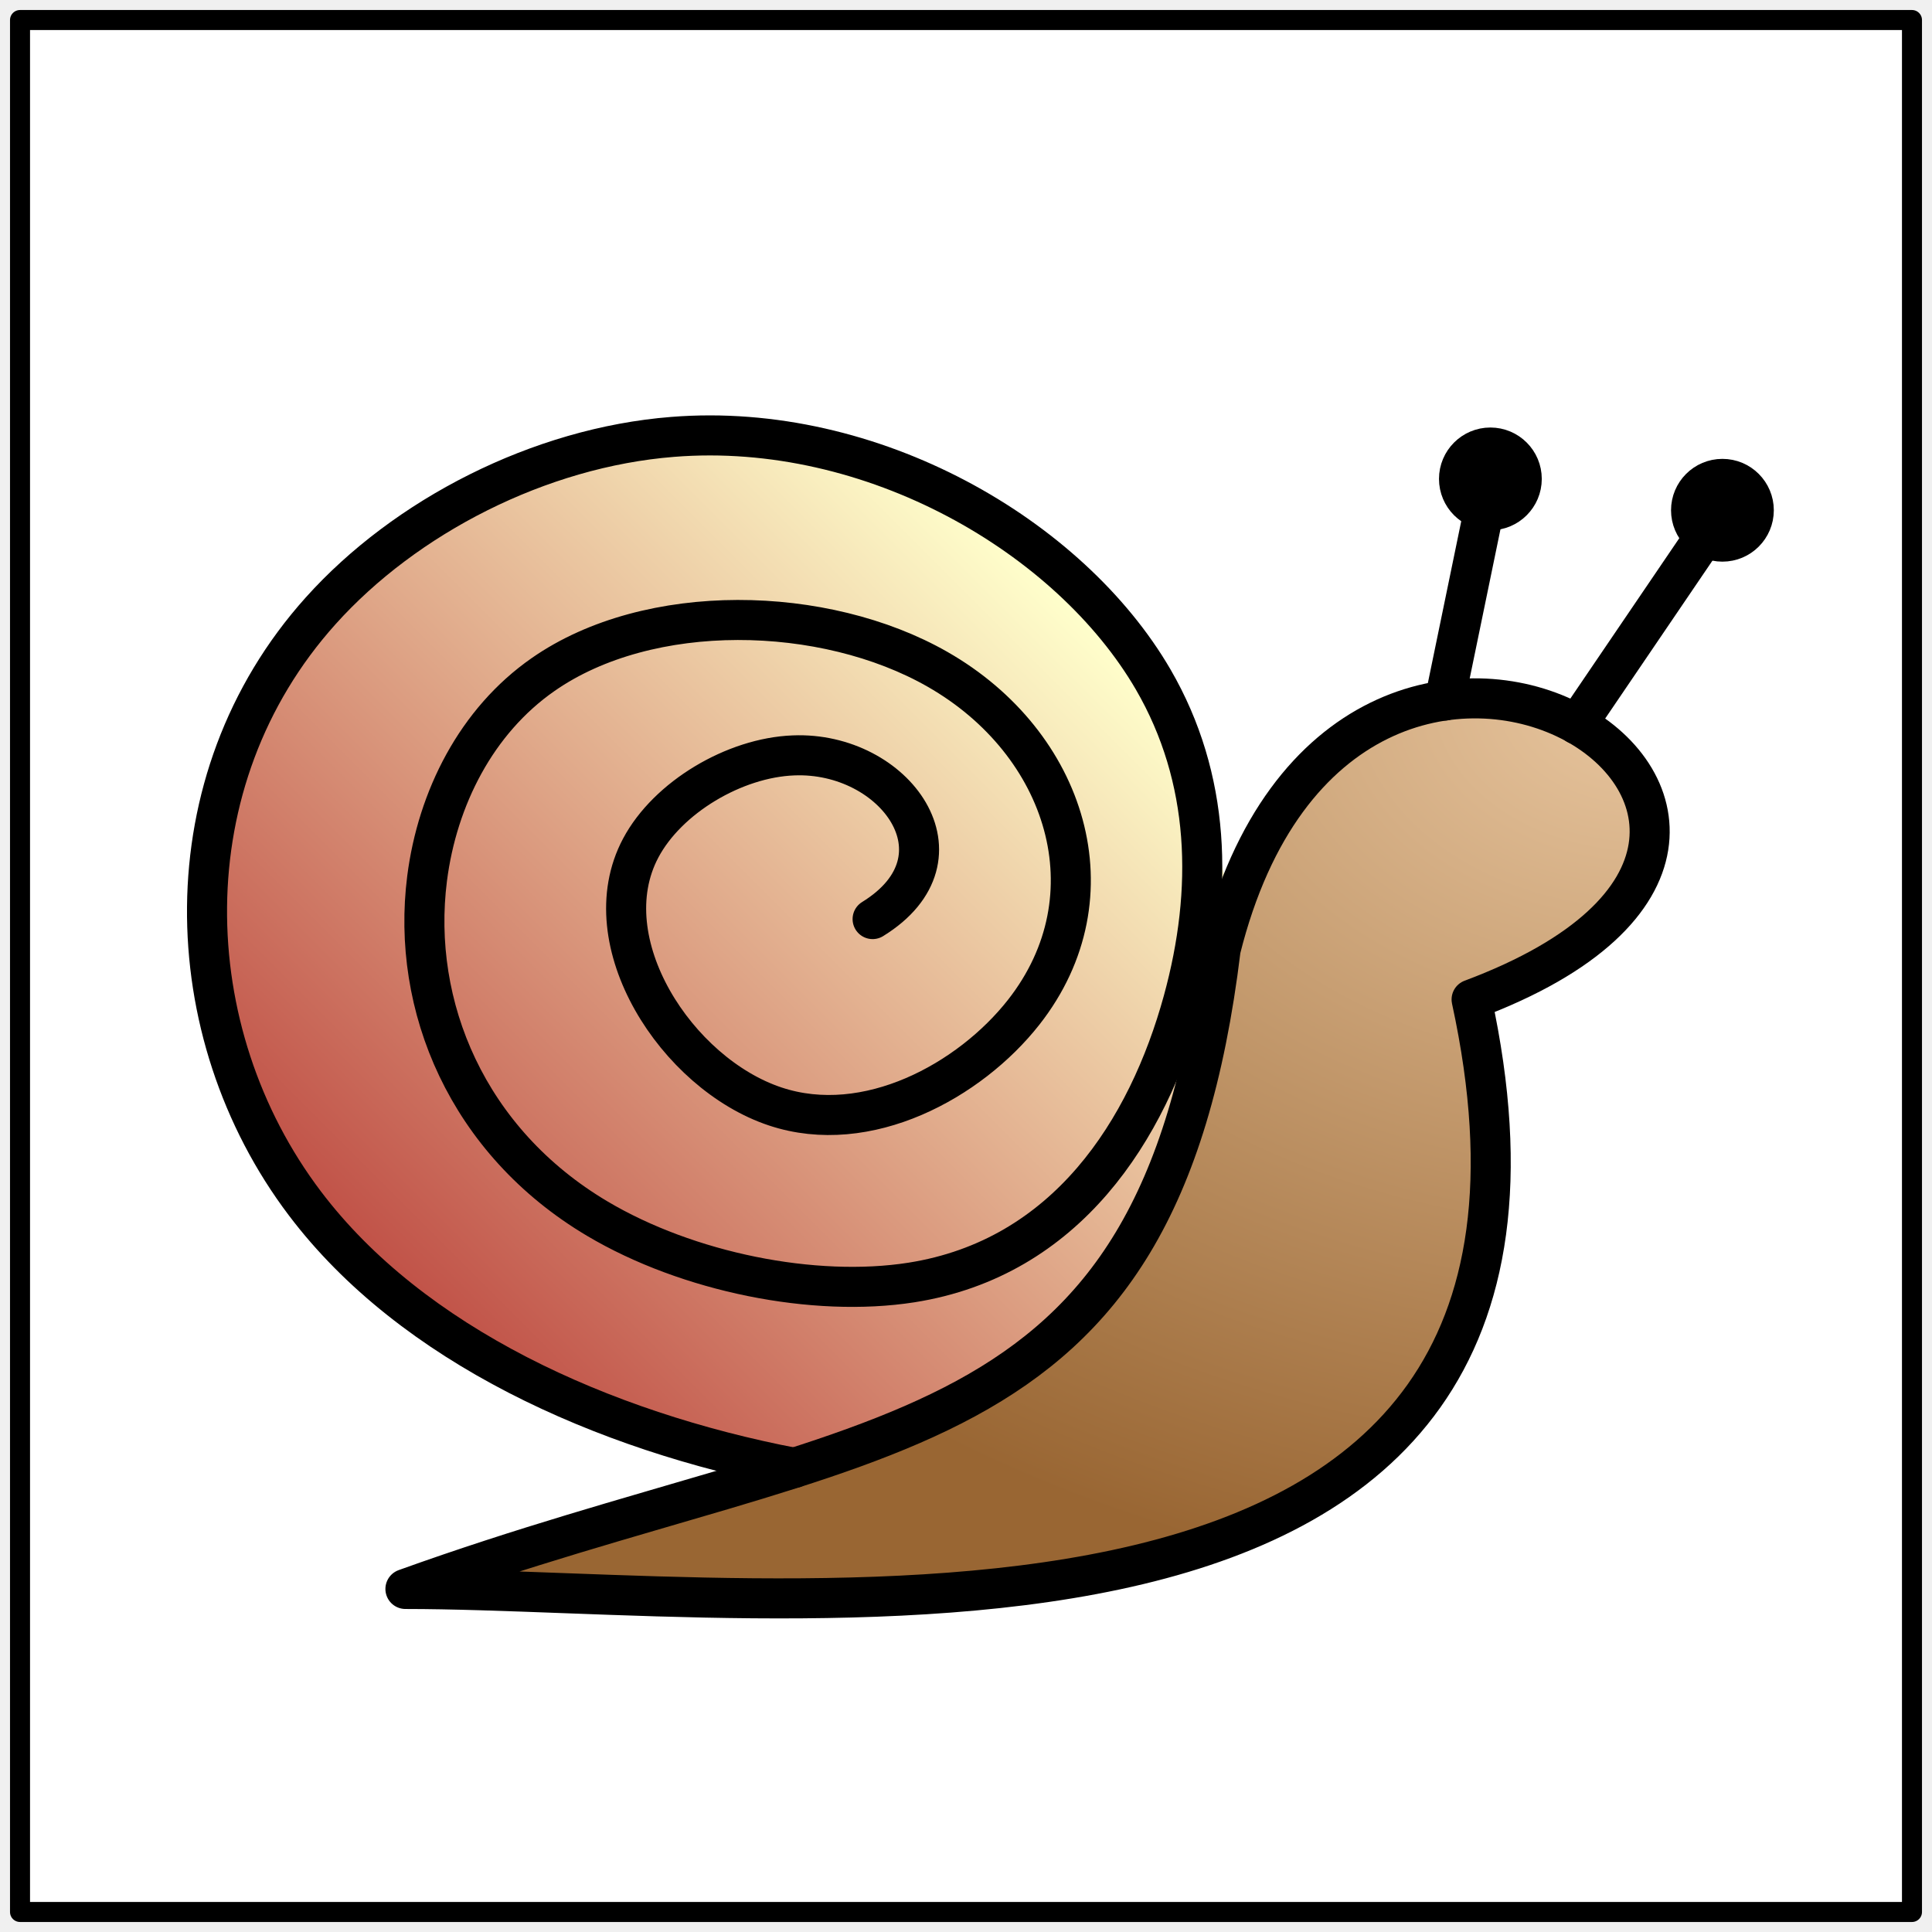
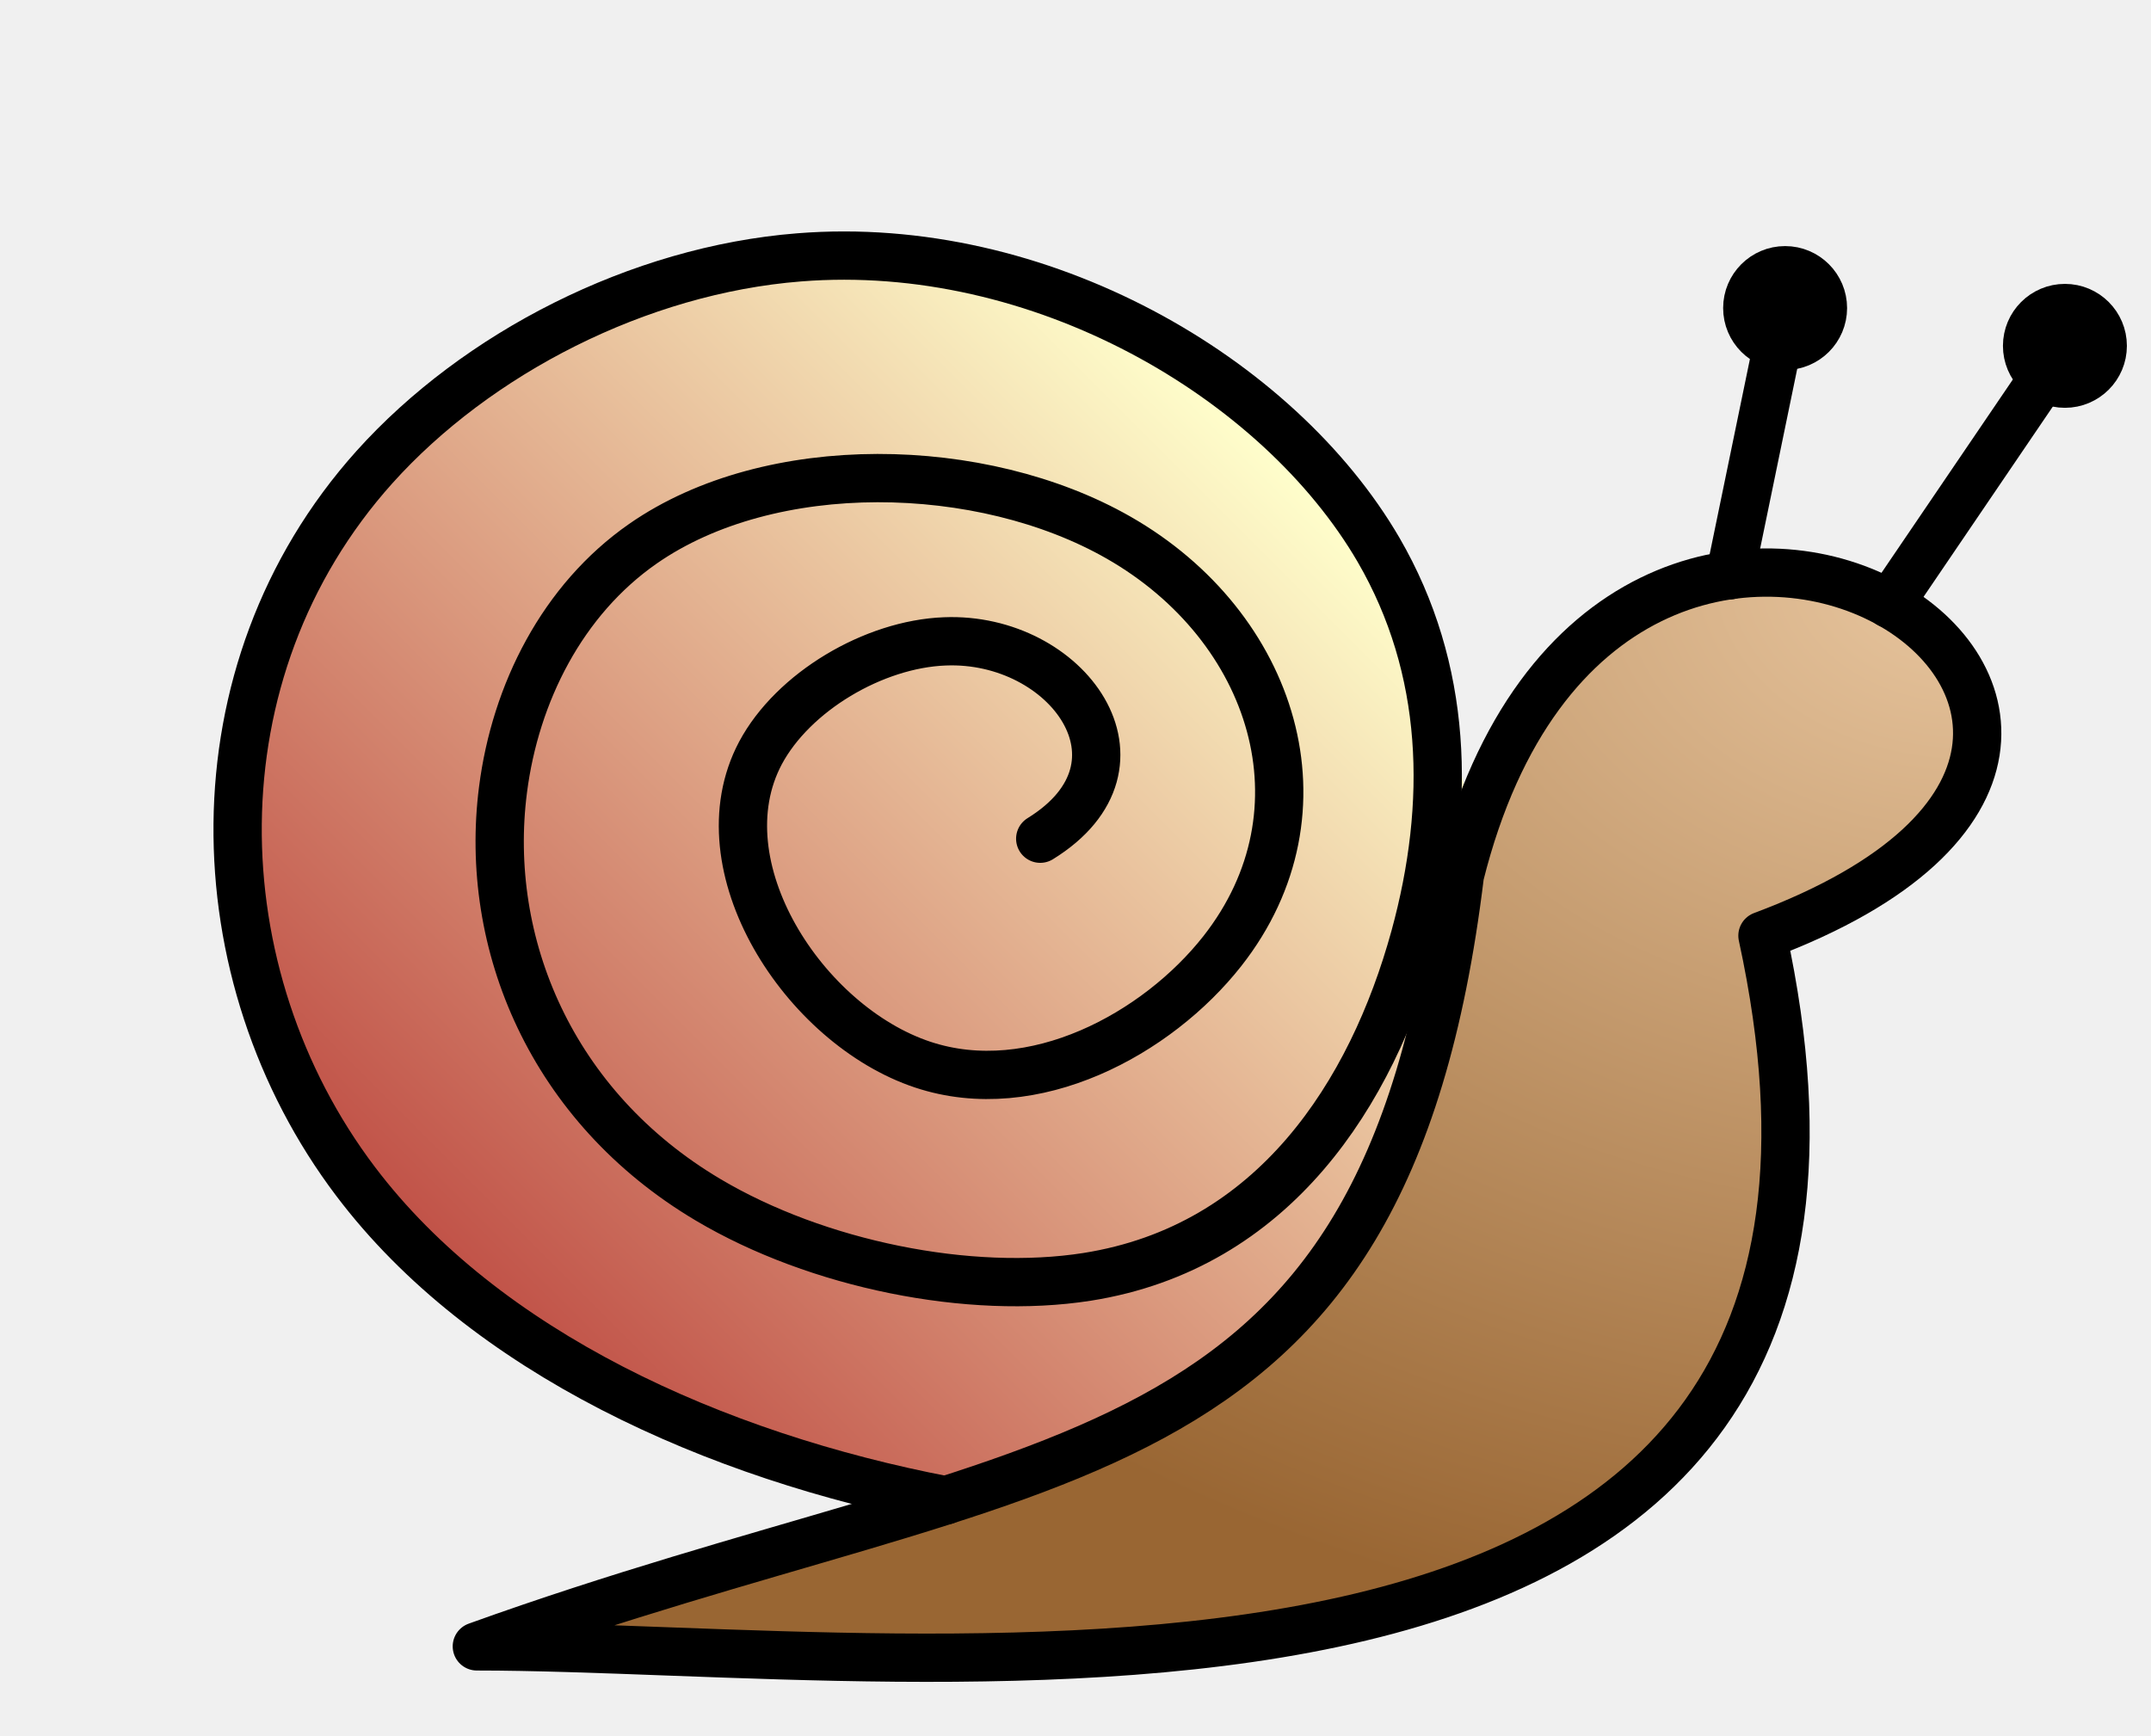
- <svg xmlns="http://www.w3.org/2000/svg" xmlns:ns1="http://schemas.microsoft.com/visio/2003/SVGExtensions/" width="2.01in" height="2.01in" viewBox="0 0 144.732 144.732" xml:space="preserve" color-interpolation-filters="sRGB" class="st6">
+ <svg xmlns="http://www.w3.org/2000/svg" xmlns:ns1="http://schemas.microsoft.com/visio/2003/SVGExtensions/" width="1.856in" height="1.498in" viewBox="0 0 133.632 107.85" xml:space="preserve" color-interpolation-filters="sRGB" class="st5">
  <ns1:documentProperties ns1:langID="1033" ns1:metric="true" ns1:viewMarkup="false" />
  <style type="text/css">
	
- 		.st1 {fill:#ffffff;stroke:#000000;stroke-linecap:round;stroke-linejoin:round;stroke-width:1.5}
- 		.st2 {fill:url(#grad28-6);stroke:none;stroke-linecap:round;stroke-linejoin:round;stroke-width:0.24}
- 		.st3 {fill:url(#grad37-10);stroke:#000000;stroke-linecap:round;stroke-linejoin:round;stroke-width:3}
- 		.st4 {stroke:#000000;stroke-linecap:round;stroke-linejoin:round;stroke-width:3}
- 		.st5 {fill:#000000;stroke:#000000;stroke-linecap:round;stroke-linejoin:round;stroke-width:3}
- 		.st6 {fill:none;fill-rule:evenodd;font-size:12;overflow:visible;stroke-linecap:square;stroke-miterlimit:3}
+ 		.st1 {fill:url(#grad28-4);stroke:none;stroke-linecap:round;stroke-linejoin:round;stroke-width:0.24}
+ 		.st2 {fill:url(#grad37-8);stroke:#000000;stroke-linecap:round;stroke-linejoin:round;stroke-width:3}
+ 		.st3 {stroke:#000000;stroke-linecap:round;stroke-linejoin:round;stroke-width:3}
+ 		.st4 {fill:#000000;stroke:#000000;stroke-linecap:round;stroke-linejoin:round;stroke-width:3}
+ 		.st5 {fill:none;fill-rule:evenodd;font-size:12;overflow:visible;stroke-linecap:square;stroke-miterlimit:3}
	
	</style>
  <defs id="Patterns_And_Gradients">
-     <linearGradient id="grad28-6" ns1:fillPattern="28" ns1:foreground="#ffffcc" ns1:background="#c05046" x1="0" y1="0" x2="0" y2="1">
+     <linearGradient id="grad28-4" ns1:fillPattern="28" ns1:foreground="#ffffcc" ns1:background="#c05046" x1="0" y1="0" x2="0" y2="1">
      <stop offset="0" style="stop-color:#ffffcc;stop-opacity:1" />
      <stop offset="1" style="stop-color:#c05046;stop-opacity:1" />
    </linearGradient>
-     <radialGradient id="grad37-10" ns1:fillPattern="37" ns1:foreground="#e8c69f" ns1:background="#996633" cx="1" cy="0" r="1">
+     <radialGradient id="grad37-8" ns1:fillPattern="37" ns1:foreground="#e8c69f" ns1:background="#996633" cx="1" cy="0" r="1">
      <stop offset="0" style="stop-color:#e8c69f;stop-opacity:1" />
      <stop offset="1" style="stop-color:#996633;stop-opacity:1" />
    </radialGradient>
  </defs>
  <g ns1:mID="0" ns1:index="1" ns1:groupContext="foregroundPage">
    <ns1:pageProperties ns1:drawingScale="0.0393701" ns1:pageScale="0.0393701" ns1:drawingUnits="24" ns1:shadowOffsetX="8.50394" ns1:shadowOffsetY="-8.50394" />
-     <g id="shape2-1" ns1:mID="2" ns1:groupContext="shape" transform="translate(1.5,-1.5)">
+     <g id="shape3-1" ns1:mID="3" ns1:groupContext="shape" transform="translate(76.527,-25.1299) rotate(45.2)">
      <ns1:userDefs>
        <ns1:ud ns1:nameU="visVersion" ns1:val="VT0(14):26" />
      </ns1:userDefs>
-       <rect x="0" y="3" width="141.732" height="141.732" class="st1" />
+       <path d="M0 71.76 A40.155 36.093 0 0 1 80.31 71.76 A40.155 36.093 0 0 1 0 71.76 Z" class="st1" />
    </g>
-     <g id="shape3-3" ns1:mID="3" ns1:groupContext="shape" transform="translate(103.446,-34.3781) rotate(45.2)">
+     <g id="shape4-5" ns1:mID="4" ns1:groupContext="shape" transform="translate(29.6241,-4.88397)">
+       <path d="M0 107.18 C28.19 107.18 91.61 117.04 79.87 63.02 C115.1 49.86 70.47 21.67 61.07 59.26 C56.38 97.78 35.24 94.49        0 107.18 Z" class="st2" />
+     </g>
+     <g id="shape5-9" ns1:mID="5" ns1:groupContext="shape" transform="translate(216.527,40.9231) rotate(101.653)">
+       <path d="M0 107.85 L16.95 107.85" class="st3" />
+     </g>
+     <g id="shape6-12" ns1:mID="6" ns1:groupContext="shape" transform="translate(108.551,-86.3622)">
      <ns1:userDefs>
        <ns1:ud ns1:nameU="visVersion" ns1:val="VT0(14):26" />
      </ns1:userDefs>
-       <path d="M0 108.64 A40.155 36.093 0 0 1 80.31 108.64 A40.155 36.093 0 0 1 0 108.64 Z" class="st2" />
+       <path d="M0 105.5 A2.349 2.349 0 0 1 4.7 105.5 A2.349 2.349 0 1 1 0 105.5 Z" class="st4" />
    </g>
-     <g id="shape4-7" ns1:mID="4" ns1:groupContext="shape" transform="translate(30.3721,-25.026)">
-       <path d="M0 144.06 C28.19 144.06 91.61 153.93 79.87 99.9 C115.1 86.74 70.47 58.56 61.07 96.14 C56.38 134.66 35.24 131.38        0 144.06 Z" class="st3" />
+     <g id="shape7-14" ns1:mID="7" ns1:groupContext="shape" transform="translate(217.493,82.093) rotate(124.19)">
+       <path d="M0 107.85 L19.39 107.85" class="st3" />
    </g>
-     <g id="shape5-11" ns1:mID="5" ns1:groupContext="shape" transform="translate(253.397,65.1135) rotate(101.653)">
-       <path d="M0 144.73 L16.95 144.73" class="st4" />
-     </g>
-     <g id="shape6-14" ns1:mID="6" ns1:groupContext="shape" transform="translate(109.299,-106.504)">
+     <g id="shape8-17" ns1:mID="8" ns1:groupContext="shape" transform="translate(125.934,-84.0132)">
      <ns1:userDefs>
        <ns1:ud ns1:nameU="visVersion" ns1:val="VT0(14):26" />
      </ns1:userDefs>
-       <path d="M0 142.38 A2.349 2.349 0 0 1 4.7 142.38 A2.349 2.349 0 1 1 0 142.38 Z" class="st5" />
+       <path d="M0 105.5 A2.349 2.349 0 0 1 4.7 105.5 A2.349 2.349 0 1 1 0 105.5 Z" class="st4" />
    </g>
-     <g id="shape7-16" ns1:mID="7" ns1:groupContext="shape" transform="translate(248.75,119.559) rotate(124.19)">
-       <path d="M0 144.73 L19.39 144.73" class="st4" />
-     </g>
-     <g id="shape8-19" ns1:mID="8" ns1:groupContext="shape" transform="translate(126.682,-104.155)">
-       <ns1:userDefs>
-         <ns1:ud ns1:nameU="visVersion" ns1:val="VT0(14):26" />
-       </ns1:userDefs>
-       <path d="M0 142.38 A2.349 2.349 0 0 1 4.7 142.38 A2.349 2.349 0 1 1 0 142.38 Z" class="st5" />
-     </g>
-     <g id="shape9-21" ns1:mID="9" ns1:groupContext="shape" transform="translate(-59.8021,92.9207) rotate(-81.8699)">
-       <path d="M0 120.51 C0.7 105.88 5.07 90.85 14.43 81.42 C25.74 70.01 44.33 66.8 58.54 76.31 C66.44 81.59 72.98 90.81 75.17        100.57 C78.47 115.22 72 131.09 62.27 138.78 C55.56 144.07 47.31 145.49 38.76 144.41 C28.81 143.15 18.45        138.49 14.99 127.24 C12.83 120.19 13.37 110.55 16.4 103.26 C20.74 92.82 30.18 87.19 39.82 87.04 C45.88 86.95        52.03 89.03 56.18 93.49 C62.77 100.56 64.34 113.6 60.74 122.68 C56.64 133.03 45.83 138.25 36.22 132.7 C30.56        129.43 25.31 122.41 26.6 115.28 C27.98 107.63 36.86 99.86 44.34 102.56 C48.39 104.02 52.04 108.56 52.83        112.91 C54.21 120.38 47.16 127.27 41.53 120.51" class="st4" />
+     <g id="shape9-19" ns1:mID="9" ns1:groupContext="shape" transform="translate(-24.0383,81.3962) rotate(-81.8699)">
+       <path d="M0 83.63 C0.7 69 5.07 53.97 14.43 44.54 C25.74 33.13 44.33 29.92 58.54 39.42 C66.44 44.71 72.98 53.93 75.17        63.69 C78.47 78.33 72 94.2 62.27 101.9 C55.56 107.19 47.31 108.61 38.76 107.53 C28.81 106.26 18.45 101.61        14.99 90.36 C12.83 83.31 13.37 73.67 16.4 66.38 C20.74 55.93 30.18 50.3 39.82 50.16 C45.88 50.07 52.03 52.15        56.18 56.6 C62.77 63.67 64.34 76.72 60.74 85.8 C56.64 96.15 45.83 101.37 36.22 95.82 C30.56 92.55 25.31        85.53 26.6 78.39 C27.98 70.75 36.86 62.98 44.34 65.67 C48.39 67.14 52.04 71.68 52.83 76.03 C54.21 83.5 47.16        90.39 41.53 83.63" class="st3" />
    </g>
  </g>
</svg>
